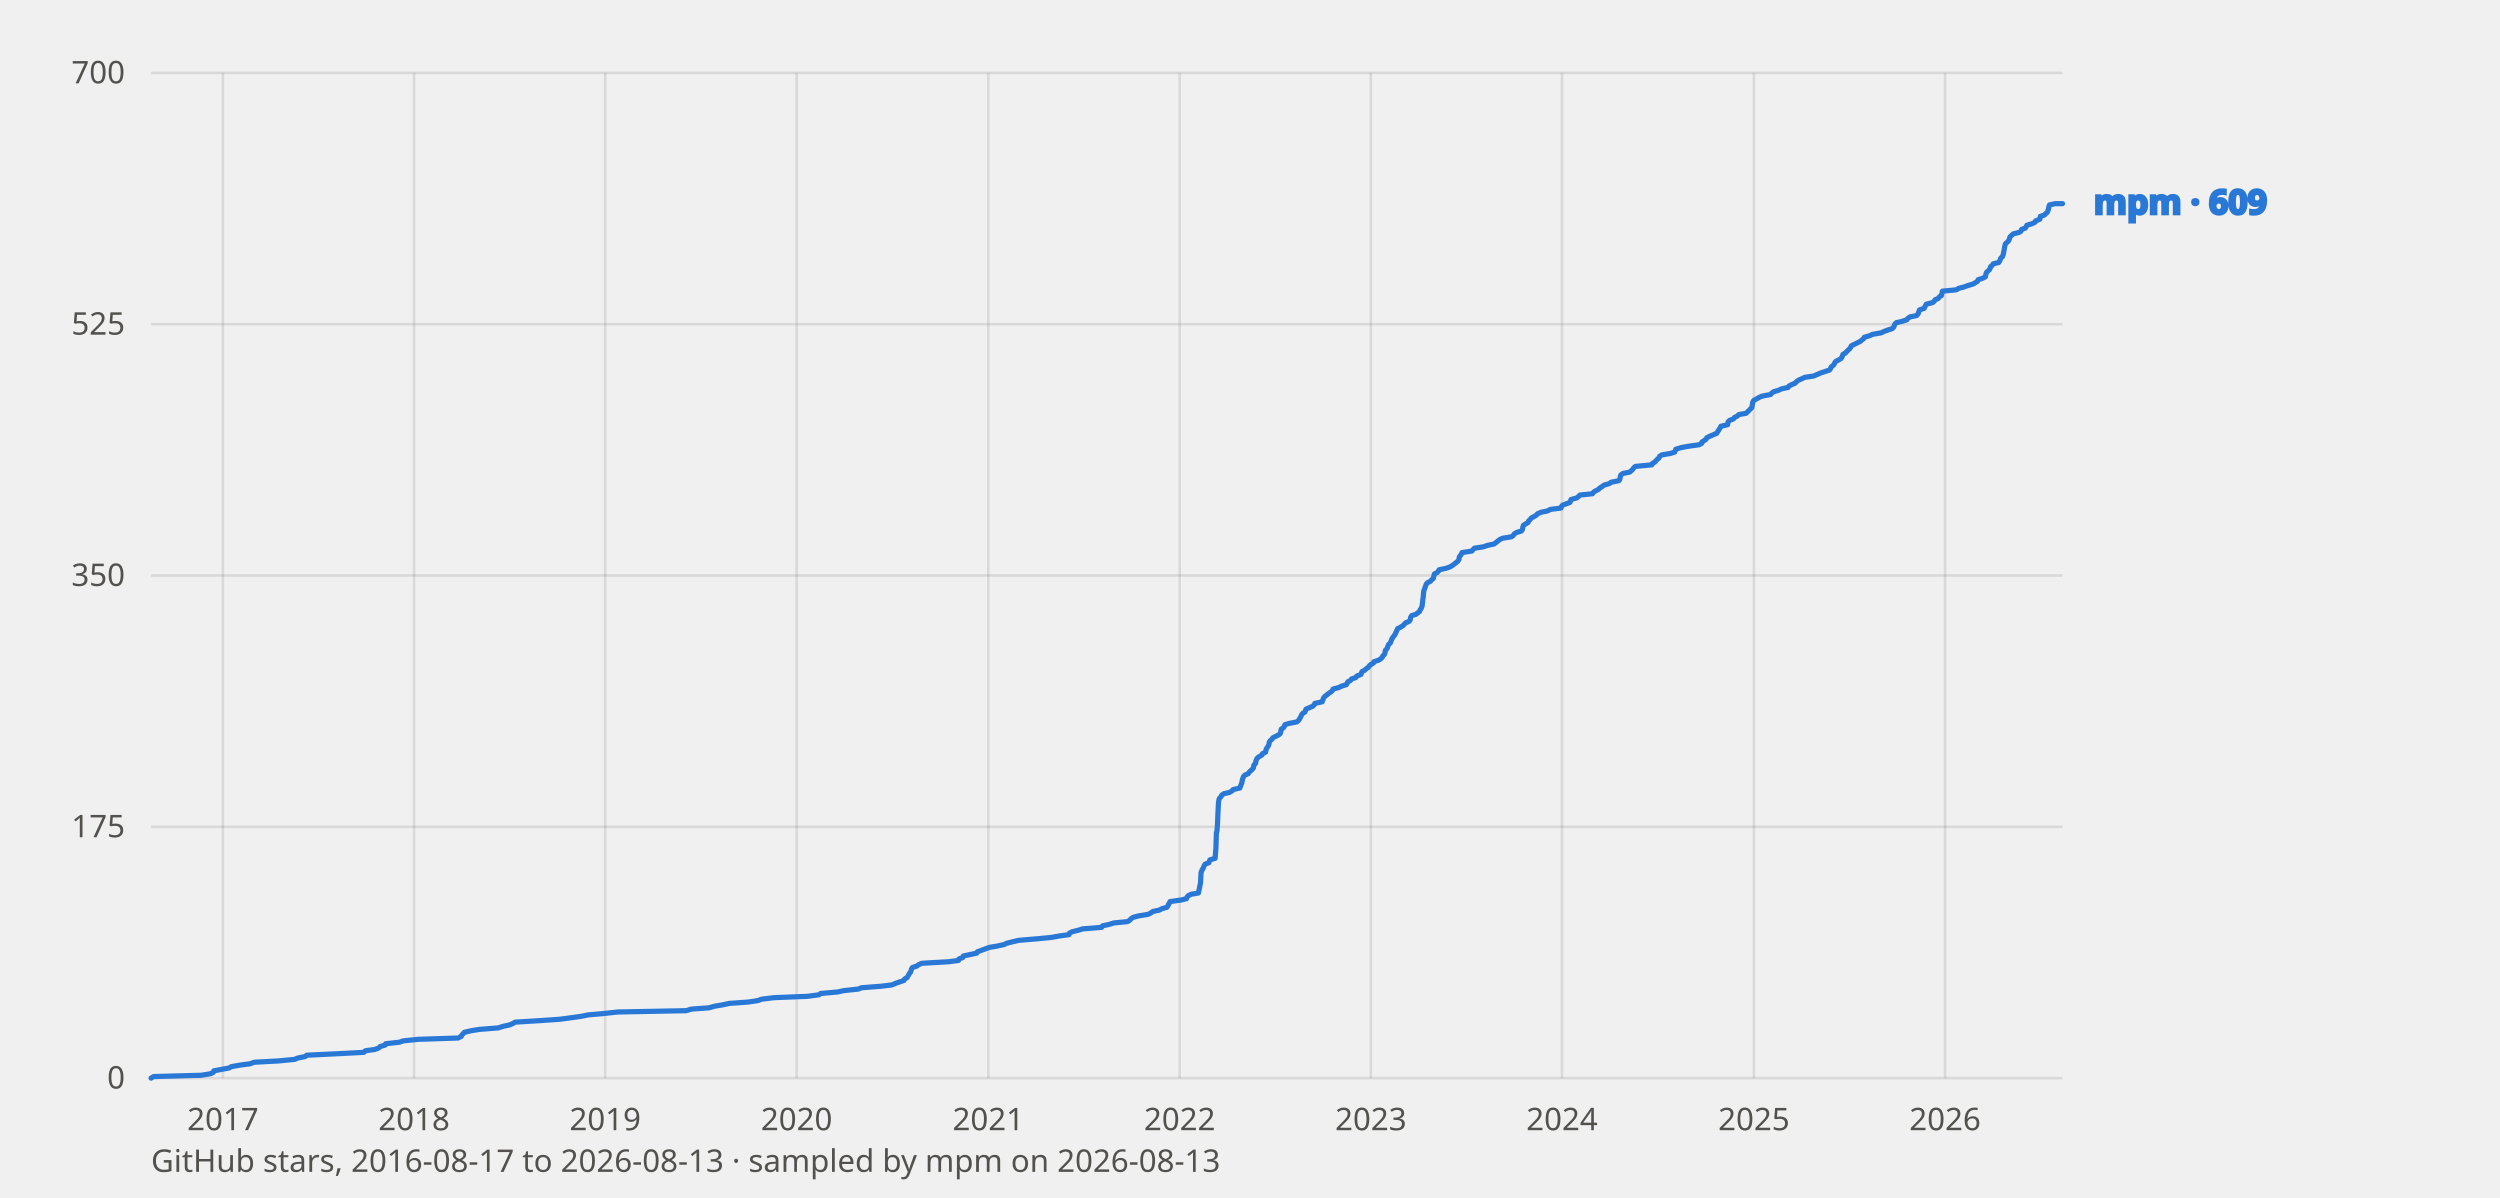
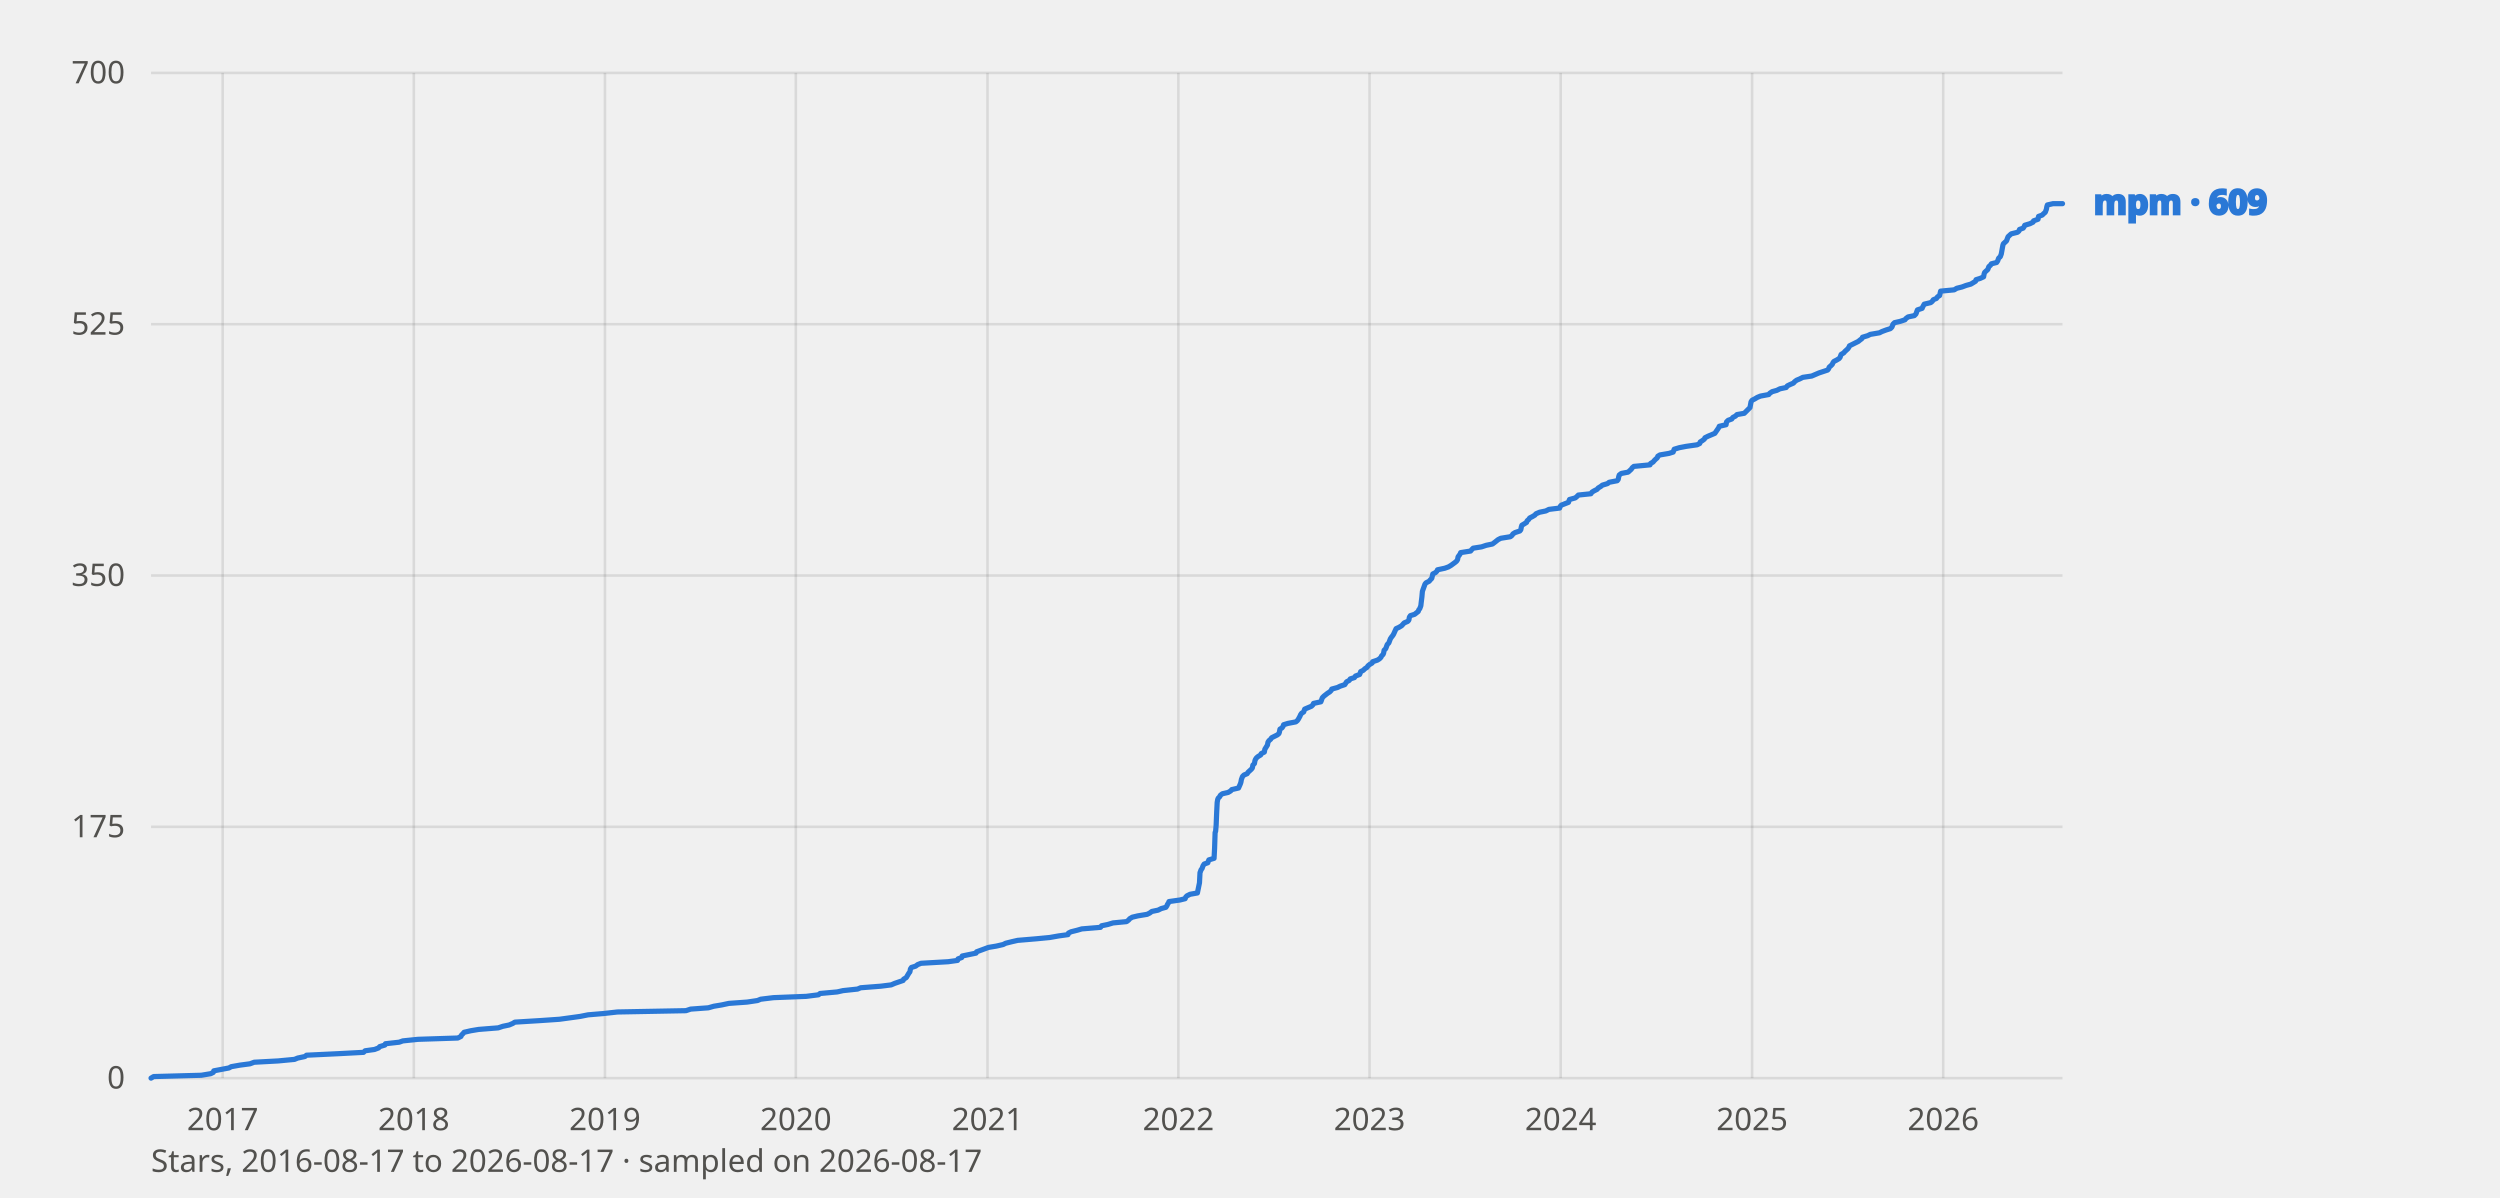
- <svg xmlns="http://www.w3.org/2000/svg" viewBox="0 0 960 460" width="960" height="460" font-family="system-ui, sans-serif" role="img" aria-label="GitHub star history of mpm and its benchmarked peers">
+ <svg xmlns="http://www.w3.org/2000/svg" viewBox="0 0 960 460" width="960" height="460" font-family="system-ui, sans-serif" role="img" aria-label="Star history of mpm">
  <style>
    text{fill:#0b0b0b}
    .tick{font-size:12px;fill:#52514e}
    .lbl{font-size:13px;font-weight:600;fill:currentColor}
    .grid{stroke:#0b0b0b;stroke-opacity:.10;stroke-width:1}
    .axis{font-size:12px;fill:#52514e}
    polyline{fill:none;stroke-width:2;stroke-linejoin:round;stroke-linecap:round}
    .prior{stroke-dasharray:6 4;stroke-width:1.5;opacity:.65}
    text.prior{font-size:11px;font-weight:600;opacity:1}
    .s-mpm{stroke:#2a78d6;color:#2a78d6}
-     .s-topgrade{stroke:#eb6834;color:#eb6834}
-     .s-upt{stroke:#1baf7a;color:#1baf7a}
-     .s-pacaptr{stroke:#eda100;color:#eda100}
-     .s-metapac{stroke:#e87ba4;color:#e87ba4}
    @media (prefers-color-scheme: dark) {
      text{fill:#fff}
      .tick,.axis{fill:#c3c2b7}
      .grid{stroke:#fff;stroke-opacity:.14}
      .s-mpm{stroke:#3987e5;color:#3987e5}
-       .s-topgrade{stroke:#d95926;color:#d95926}
-       .s-upt{stroke:#199e70;color:#199e70}
-       .s-pacaptr{stroke:#c98500;color:#c98500}
-       .s-metapac{stroke:#d55181;color:#d55181}
    }
  </style>
  <line class="grid" x1="58" y1="414.0" x2="792" y2="414.0" />
  <text class="tick" x="48" y="418.0" text-anchor="end">0</text>
  <line class="grid" x1="58" y1="317.5" x2="792" y2="317.5" />
  <text class="tick" x="48" y="321.5" text-anchor="end">175</text>
  <line class="grid" x1="58" y1="221.0" x2="792" y2="221.0" />
  <text class="tick" x="48" y="225.0" text-anchor="end">350</text>
  <line class="grid" x1="58" y1="124.5" x2="792" y2="124.5" />
  <text class="tick" x="48" y="128.5" text-anchor="end">525</text>
  <line class="grid" x1="58" y1="28.0" x2="792" y2="28.0" />
  <text class="tick" x="48" y="32.0" text-anchor="end">700</text>
-   <line class="grid" x1="85.6" y1="28" x2="85.6" y2="414" />
-   <text class="tick" x="85.6" y="434" text-anchor="middle">2017</text>
-   <line class="grid" x1="159.0" y1="28" x2="159.0" y2="414" />
-   <text class="tick" x="159.0" y="434" text-anchor="middle">2018</text>
-   <line class="grid" x1="232.4" y1="28" x2="232.4" y2="414" />
-   <text class="tick" x="232.4" y="434" text-anchor="middle">2019</text>
-   <line class="grid" x1="305.9" y1="28" x2="305.9" y2="414" />
-   <text class="tick" x="305.9" y="434" text-anchor="middle">2020</text>
-   <line class="grid" x1="379.5" y1="28" x2="379.5" y2="414" />
-   <text class="tick" x="379.5" y="434" text-anchor="middle">2021</text>
-   <line class="grid" x1="453.0" y1="28" x2="453.0" y2="414" />
-   <text class="tick" x="453.0" y="434" text-anchor="middle">2022</text>
-   <line class="grid" x1="526.4" y1="28" x2="526.4" y2="414" />
-   <text class="tick" x="526.4" y="434" text-anchor="middle">2023</text>
-   <line class="grid" x1="599.8" y1="28" x2="599.8" y2="414" />
-   <text class="tick" x="599.8" y="434" text-anchor="middle">2024</text>
-   <line class="grid" x1="673.5" y1="28" x2="673.5" y2="414" />
-   <text class="tick" x="673.5" y="434" text-anchor="middle">2025</text>
-   <line class="grid" x1="746.9" y1="28" x2="746.9" y2="414" />
-   <text class="tick" x="746.9" y="434" text-anchor="middle">2026</text>
-   <polyline class="s-mpm" points="58.0,414.0 59.0,413.4 77.3,412.9 80.9,412.3 81.9,411.8 82.1,411.2 88.0,410.1 88.8,409.6 92.2,409.0 96.0,408.5 97.6,407.9 106.9,407.4 113.1,406.8 114.3,406.3 117.2,405.7 117.8,405.2 130.2,404.6 139.7,404.1 140.3,403.5 143.9,403.0 145.5,402.4 145.9,401.9 147.9,401.3 148.1,400.8 153.4,400.2 154.8,399.7 160.6,399.1 175.9,398.6 177.1,398.0 177.3,397.5 177.9,396.9 178.3,396.4 180.9,395.8 184.0,395.3 191.4,394.7 193.2,394.1 195.6,393.6 197.0,393.0 197.8,392.5 207.7,391.9 214.9,391.4 219.4,390.8 223.0,390.3 226.0,389.7 231.8,389.2 237.3,388.6 263.6,388.1 265.4,387.5 272.3,387.0 274.3,386.4 277.3,385.9 280.1,385.3 287.2,384.8 291.2,384.2 292.4,383.7 297.2,383.1 309.9,382.6 314.5,382.0 315.1,381.5 321.8,380.9 324.0,380.4 329.6,379.8 330.8,379.3 338.5,378.7 342.5,378.2 343.9,377.6 347.1,376.5 347.3,376.0 348.3,375.4 349.3,373.7 349.7,373.2 350.0,372.1 350.4,371.5 352.0,371.0 352.8,370.4 354.0,369.9 364.4,369.3 368.1,368.8 368.3,368.2 369.7,367.7 369.9,367.1 375.1,366.0 375.3,365.5 379.9,363.8 382.9,363.3 385.6,362.7 386.6,362.2 389.0,361.6 391.2,361.1 398.2,360.5 403.5,360.0 406.9,359.4 410.5,358.9 410.7,358.3 411.7,357.8 414.1,357.2 415.7,356.7 423.0,356.1 423.4,355.5 425.8,355.0 427.8,354.4 433.0,353.9 433.9,353.3 434.3,352.8 435.3,352.2 437.3,351.7 440.9,351.1 441.9,350.6 442.7,350.0 445.1,349.5 446.3,348.9 448.1,348.4 448.5,347.8 448.7,347.3 449.1,346.7 449.3,346.2 453.6,345.6 455.6,345.1 455.8,344.5 456.2,344.0 457.4,343.4 460.2,342.9 461.0,339.0 461.2,335.1 461.4,334.6 461.6,334.0 462.0,333.5 462.2,332.9 462.4,332.4 462.8,331.8 464.2,331.3 464.4,330.7 464.6,330.2 466.6,329.6 466.9,325.8 467.1,319.7 467.3,319.2 467.5,316.9 467.7,312.0 467.9,308.1 468.1,307.0 468.3,306.5 468.9,305.9 469.1,305.4 469.9,304.8 472.1,304.3 473.1,303.7 473.5,303.2 476.1,302.6 476.7,301.0 476.9,300.4 477.1,299.3 477.3,298.8 477.5,298.2 478.1,297.6 479.3,297.1 479.7,296.5 480.9,295.4 481.3,294.9 481.5,293.8 482.1,293.2 482.3,292.1 482.5,291.6 482.9,291.0 483.6,290.5 484.6,289.9 484.8,289.4 486.0,288.8 486.2,287.7 487.2,286.1 487.4,285.0 487.8,284.4 488.4,283.9 488.8,283.3 491.0,282.2 491.6,281.7 491.8,281.1 492.0,280.0 492.8,279.5 493.2,278.9 493.4,278.3 495.0,277.8 498.0,277.2 498.6,276.7 499.0,276.1 499.6,275.0 499.8,274.5 500.3,273.9 501.1,273.4 501.5,272.3 504.1,271.2 504.7,270.6 504.9,270.1 507.7,269.5 507.9,269.0 508.1,268.4 508.3,267.9 508.9,267.3 510.3,266.2 511.1,265.7 511.7,265.1 511.9,264.6 514.1,264.0 515.1,263.5 517.0,262.9 517.6,261.8 518.6,261.3 519.0,260.7 520.6,260.2 521.0,259.6 522.6,259.0 522.8,258.5 523.0,257.9 524.0,257.4 524.6,256.8 525.4,256.3 525.8,255.7 526.4,255.2 527.4,254.6 527.6,254.1 529.4,253.5 530.2,253.0 530.8,252.4 531.0,251.9 531.6,251.3 531.8,250.8 532.0,249.7 532.6,249.1 532.8,248.6 533.2,247.5 533.9,246.9 534.5,245.3 534.9,244.7 535.3,244.2 535.7,243.6 536.7,241.4 537.7,240.9 538.7,240.3 539.7,239.2 541.1,238.6 541.5,238.1 541.7,237.0 542.1,236.4 543.7,235.9 545.1,234.8 545.3,234.2 545.7,233.7 546.1,232.6 546.3,230.9 546.5,229.3 546.7,227.1 546.9,226.5 547.3,225.4 547.7,224.3 548.1,223.8 549.3,223.2 549.7,222.7 550.4,222.1 550.8,220.4 551.8,219.9 552.4,219.3 552.6,218.8 555.4,218.2 556.8,217.7 557.8,217.1 559.2,216.0 559.8,215.5 560.2,214.9 560.4,213.8 560.8,213.3 561.2,212.7 561.4,212.2 565.2,211.6 565.6,211.1 566.2,210.5 569.5,210.0 571.3,209.4 573.7,208.9 574.5,208.3 575.9,207.2 576.9,206.7 580.5,206.1 581.1,205.6 581.5,205.0 582.3,204.5 584.2,203.9 584.6,203.4 584.8,202.3 585.0,201.7 586.0,201.1 586.8,200.6 587.0,200.0 587.6,199.5 588.0,198.9 589.0,198.4 590.0,197.8 590.4,197.3 591.8,196.7 594.2,196.2 595.4,195.6 599.4,195.1 599.6,194.5 600.0,194.0 602.9,192.9 603.1,192.3 603.3,191.8 605.5,191.2 606.1,190.7 606.7,190.1 611.5,189.6 611.9,189.0 612.7,188.5 613.9,187.9 614.3,187.4 615.3,186.8 615.9,186.3 618.0,185.7 618.6,185.2 621.6,184.6 622.0,184.1 622.2,183.0 622.4,182.4 623.2,181.8 625.8,181.3 627.0,180.2 627.4,179.6 628.0,179.1 634.3,178.5 634.5,178.0 635.5,177.4 635.9,176.9 636.5,176.3 637.1,175.8 637.3,175.2 638.1,174.7 641.5,174.1 643.1,173.6 643.3,173.0 643.5,172.5 645.5,171.9 648.1,171.4 652.4,170.8 653.4,170.3 653.6,169.7 654.4,169.2 655.2,168.6 655.4,168.1 656.6,167.5 659.2,166.4 660.2,164.8 660.6,164.2 660.8,163.7 663.4,163.1 663.6,162.0 664.2,161.4 665.6,160.9 666.0,160.3 667.1,159.8 667.7,159.2 670.5,158.7 672.7,156.5 672.9,155.4 673.1,154.3 673.5,153.7 674.5,153.2 675.5,152.6 676.7,152.1 679.9,151.5 680.3,151.0 681.1,150.4 682.9,149.9 684.2,149.3 686.6,148.8 687.0,148.2 688.0,147.7 689.4,147.1 689.8,146.6 690.6,146.0 691.8,145.5 693.0,144.9 696.4,144.4 697.8,143.8 699.2,143.2 702.5,142.1 702.9,141.6 703.1,141.0 703.7,140.5 704.3,139.9 704.5,139.4 704.9,138.8 705.9,138.3 706.9,137.7 707.3,137.2 707.5,136.6 707.7,136.1 708.7,135.5 709.1,135.0 710.3,133.9 710.7,133.3 710.9,132.8 712.1,132.2 713.1,131.7 714.3,131.1 714.9,130.6 715.7,130.0 715.9,129.5 718.0,128.9 719.0,128.4 722.4,127.8 723.4,127.3 725.0,126.7 726.6,126.2 727.2,125.6 727.6,124.5 728.2,123.9 730.4,123.4 732.2,122.8 732.6,122.3 733.4,121.7 735.9,121.2 736.5,120.6 736.7,120.1 736.9,119.5 737.1,119.0 738.9,118.4 739.1,117.9 739.7,116.8 742.1,116.2 742.7,115.7 743.1,115.1 744.3,114.6 744.7,114.0 745.5,113.5 745.9,111.8 751.2,111.3 752.2,110.7 754.2,110.2 755.8,109.6 757.6,109.1 758.6,108.5 759.4,108.0 759.6,107.4 761.2,106.9 762.4,106.3 762.6,105.2 762.8,104.6 764.0,103.5 764.2,103.0 764.4,102.4 765.0,101.9 765.4,101.3 767.5,100.8 767.9,100.2 768.3,99.1 768.9,98.6 769.3,97.5 769.5,96.4 769.9,94.2 770.1,93.6 771.3,92.5 771.7,91.4 771.9,90.9 773.1,89.8 775.5,89.2 776.1,88.7 776.3,88.1 777.7,87.6 778.1,87.0 778.3,86.5 780.3,85.9 781.5,85.3 781.7,84.8 783.3,84.2 783.5,83.1 785.0,82.6 785.6,82.0 786.2,81.5 786.4,80.9 786.6,80.4 786.8,79.3 787.0,78.7 789.2,78.2 792.0,78.2" />
+   <line class="grid" x1="85.5" y1="28" x2="85.5" y2="414" />
+   <text class="tick" x="85.5" y="434" text-anchor="middle">2017</text>
+   <line class="grid" x1="158.9" y1="28" x2="158.9" y2="414" />
+   <text class="tick" x="158.9" y="434" text-anchor="middle">2018</text>
+   <line class="grid" x1="232.3" y1="28" x2="232.3" y2="414" />
+   <text class="tick" x="232.3" y="434" text-anchor="middle">2019</text>
+   <line class="grid" x1="305.6" y1="28" x2="305.6" y2="414" />
+   <text class="tick" x="305.6" y="434" text-anchor="middle">2020</text>
+   <line class="grid" x1="379.2" y1="28" x2="379.2" y2="414" />
+   <text class="tick" x="379.2" y="434" text-anchor="middle">2021</text>
+   <line class="grid" x1="452.5" y1="28" x2="452.5" y2="414" />
+   <text class="tick" x="452.5" y="434" text-anchor="middle">2022</text>
+   <line class="grid" x1="525.9" y1="28" x2="525.9" y2="414" />
+   <text class="tick" x="525.9" y="434" text-anchor="middle">2023</text>
+   <line class="grid" x1="599.3" y1="28" x2="599.3" y2="414" />
+   <text class="tick" x="599.3" y="434" text-anchor="middle">2024</text>
+   <line class="grid" x1="672.8" y1="28" x2="672.8" y2="414" />
+   <text class="tick" x="672.8" y="434" text-anchor="middle">2025</text>
+   <line class="grid" x1="746.2" y1="28" x2="746.2" y2="414" />
+   <text class="tick" x="746.2" y="434" text-anchor="middle">2026</text>
+   <polyline class="s-mpm" points="58.0,414.0 59.0,413.4 77.3,412.9 80.9,412.3 81.9,411.8 82.1,411.2 87.9,410.1 88.8,409.6 92.2,409.0 96.0,408.5 97.6,407.9 106.8,407.4 113.1,406.8 114.3,406.3 117.1,405.7 117.7,405.2 130.2,404.6 139.6,404.1 140.2,403.5 143.8,403.0 145.4,402.4 145.8,401.9 147.8,401.3 148.0,400.8 153.3,400.2 154.7,399.7 160.5,399.1 175.8,398.6 177.0,398.0 177.2,397.5 177.8,396.9 178.2,396.4 180.8,395.8 183.8,395.3 191.3,394.7 193.1,394.1 195.5,393.6 196.9,393.0 197.7,392.5 207.5,391.9 214.8,391.4 219.2,390.8 222.8,390.3 225.8,389.7 231.7,389.2 237.1,388.6 263.4,388.1 265.2,387.5 272.0,387.0 274.1,386.4 277.1,385.9 279.9,385.3 286.9,384.8 290.9,384.2 292.1,383.7 297.0,383.1 309.6,382.6 314.3,382.0 314.9,381.5 321.5,380.9 323.7,380.4 329.3,379.8 330.5,379.3 338.2,378.7 342.2,378.2 343.6,377.6 346.8,376.5 347.0,376.0 348.0,375.4 349.0,373.7 349.4,373.2 349.6,372.1 350.0,371.5 351.6,371.0 352.4,370.4 353.7,369.9 364.1,369.3 367.7,368.8 367.9,368.2 369.3,367.7 369.5,367.1 374.8,366.0 375.0,365.5 379.6,363.8 382.6,363.3 385.2,362.7 386.2,362.2 388.6,361.6 390.8,361.1 397.9,360.5 403.1,360.0 406.5,359.4 410.1,358.9 410.3,358.3 411.3,357.8 413.7,357.2 415.4,356.7 422.6,356.1 423.0,355.5 425.4,355.0 427.4,354.4 432.6,353.9 433.4,353.3 433.8,352.8 434.8,352.2 436.9,351.7 440.5,351.1 441.5,350.6 442.3,350.0 444.7,349.5 445.9,348.9 447.7,348.4 448.1,347.8 448.3,347.3 448.7,346.7 448.9,346.2 453.1,345.6 455.1,345.1 455.3,344.5 455.8,344.0 457.0,343.4 459.8,342.9 460.6,339.0 460.8,335.1 461.0,334.6 461.2,334.0 461.6,333.5 461.8,332.9 462.0,332.4 462.4,331.8 463.8,331.3 464.0,330.7 464.2,330.2 466.2,329.6 466.4,325.8 466.6,319.7 466.8,319.2 467.0,316.9 467.2,312.0 467.4,308.1 467.6,307.0 467.8,306.5 468.4,305.9 468.6,305.4 469.4,304.8 471.6,304.3 472.6,303.7 473.0,303.2 475.6,302.6 476.3,301.0 476.5,300.4 476.7,299.3 476.9,298.8 477.1,298.2 477.7,297.6 478.9,297.1 479.3,296.5 480.5,295.4 480.9,294.9 481.1,293.8 481.7,293.2 481.9,292.1 482.1,291.6 482.5,291.0 483.1,290.5 484.1,289.9 484.3,289.4 485.5,288.8 485.7,287.7 486.7,286.1 486.9,285.0 487.3,284.4 487.9,283.9 488.3,283.3 490.5,282.2 491.1,281.7 491.3,281.1 491.5,280.0 492.3,279.5 492.7,278.9 492.9,278.3 494.5,277.8 497.6,277.2 498.2,276.7 498.6,276.1 499.2,275.0 499.4,274.5 499.8,273.9 500.6,273.4 501.0,272.3 503.6,271.2 504.2,270.6 504.4,270.1 507.2,269.5 507.4,269.0 507.6,268.4 507.8,267.9 508.4,267.3 509.8,266.2 510.6,265.7 511.2,265.1 511.4,264.6 513.6,264.0 514.6,263.5 516.4,262.9 517.1,261.8 518.1,261.3 518.5,260.7 520.1,260.2 520.5,259.6 522.1,259.0 522.3,258.5 522.5,257.9 523.5,257.4 524.1,256.8 524.9,256.3 525.3,255.7 525.9,255.2 526.9,254.6 527.1,254.1 528.9,253.5 529.7,253.0 530.3,252.4 530.5,251.9 531.1,251.3 531.3,250.8 531.5,249.7 532.1,249.1 532.3,248.6 532.7,247.5 533.3,246.9 533.9,245.3 534.3,244.7 534.7,244.2 535.1,243.6 536.1,241.4 537.2,240.9 538.2,240.3 539.2,239.2 540.6,238.6 541.0,238.1 541.2,237.0 541.6,236.4 543.2,235.9 544.6,234.8 544.8,234.2 545.2,233.7 545.6,232.6 545.8,230.9 546.0,229.3 546.2,227.1 546.4,226.5 546.8,225.4 547.2,224.3 547.6,223.8 548.8,223.2 549.2,222.7 549.8,222.1 550.2,220.4 551.2,219.9 551.8,219.3 552.0,218.8 554.8,218.2 556.2,217.7 557.2,217.1 558.7,216.0 559.3,215.5 559.7,214.9 559.9,213.8 560.3,213.3 560.7,212.7 560.9,212.2 564.7,211.6 565.1,211.1 565.7,210.5 568.9,210.0 570.7,209.4 573.1,208.9 573.9,208.3 575.3,207.2 576.3,206.7 580.0,206.1 580.6,205.6 581.0,205.0 581.8,204.5 583.6,203.9 584.0,203.4 584.2,202.3 584.4,201.7 585.4,201.1 586.2,200.6 586.4,200.0 587.0,199.5 587.4,198.9 588.4,198.4 589.4,197.8 589.8,197.3 591.2,196.7 593.6,196.2 594.8,195.6 598.9,195.1 599.1,194.5 599.5,194.0 602.3,192.9 602.5,192.3 602.7,191.8 604.9,191.2 605.5,190.7 606.1,190.1 610.9,189.6 611.3,189.0 612.1,188.5 613.3,187.9 613.7,187.4 614.7,186.8 615.3,186.3 617.3,185.7 617.9,185.2 621.0,184.6 621.4,184.1 621.6,183.0 621.8,182.4 622.6,181.8 625.2,181.3 626.4,180.2 626.8,179.6 627.4,179.1 633.6,178.5 633.8,178.0 634.8,177.4 635.2,176.9 635.8,176.3 636.4,175.8 636.6,175.2 637.4,174.7 640.9,174.1 642.5,173.6 642.7,173.0 642.9,172.5 644.9,171.9 647.5,171.4 651.7,170.8 652.7,170.3 652.9,169.7 653.7,169.2 654.5,168.6 654.7,168.1 655.9,167.5 658.5,166.4 659.6,164.8 660.0,164.2 660.2,163.7 662.8,163.1 663.0,162.0 663.6,161.4 665.0,160.9 665.4,160.3 666.4,159.8 667.0,159.2 669.8,158.7 672.0,156.5 672.2,155.4 672.4,154.3 672.8,153.7 673.8,153.2 674.8,152.6 676.0,152.1 679.2,151.5 679.6,151.0 680.5,150.4 682.3,149.9 683.5,149.3 685.9,148.8 686.3,148.2 687.3,147.7 688.7,147.1 689.1,146.6 689.9,146.0 691.1,145.5 692.3,144.9 695.7,144.4 697.1,143.8 698.5,143.2 701.8,142.1 702.2,141.6 702.4,141.0 703.0,140.5 703.6,139.9 703.8,139.4 704.2,138.8 705.2,138.3 706.2,137.7 706.6,137.2 706.8,136.6 707.0,136.1 708.0,135.5 708.4,135.0 709.6,133.9 710.0,133.3 710.2,132.8 711.4,132.2 712.4,131.7 713.6,131.1 714.2,130.6 715.0,130.0 715.2,129.5 717.2,128.9 718.2,128.4 721.7,127.8 722.7,127.3 724.3,126.7 725.9,126.2 726.5,125.6 726.9,124.5 727.5,123.9 729.7,123.4 731.5,122.8 731.9,122.3 732.7,121.7 735.1,121.2 735.7,120.6 735.9,120.1 736.1,119.5 736.3,119.0 738.1,118.4 738.3,117.9 738.9,116.8 741.4,116.2 742.0,115.7 742.4,115.1 743.6,114.6 744.0,114.0 744.8,113.5 745.2,111.8 750.4,111.3 751.4,110.7 753.4,110.2 755.0,109.6 756.8,109.1 757.8,108.5 758.6,108.0 758.8,107.4 760.4,106.9 761.7,106.3 761.9,105.2 762.1,104.6 763.3,103.5 763.5,103.0 763.7,102.4 764.3,101.9 764.7,101.3 766.7,100.8 767.1,100.2 767.5,99.1 768.1,98.6 768.5,97.5 768.7,96.4 769.1,94.2 769.3,93.6 770.5,92.5 770.9,91.4 771.1,90.9 772.3,89.8 774.7,89.2 775.3,88.7 775.5,88.1 776.9,87.6 777.3,87.0 777.5,86.5 779.5,85.9 780.7,85.3 780.9,84.8 782.6,84.2 782.8,83.1 784.2,82.6 784.8,82.0 785.4,81.5 785.6,80.9 785.8,80.4 786.0,79.3 786.2,78.7 788.4,78.2 791.2,78.2 792.0,78.2" />
  <text class="lbl s-mpm" x="804" y="82.2">mpm · 609</text>
-   <text class="axis" x="58" y="450">GitHub stars, 2016-08-17 to 2026-08-13 · sampled by mpm on 2026-08-13</text>
+   <text class="axis" x="58" y="450">Stars, 2016-08-17 to 2026-08-17 · sampled on 2026-08-17</text>
</svg>
